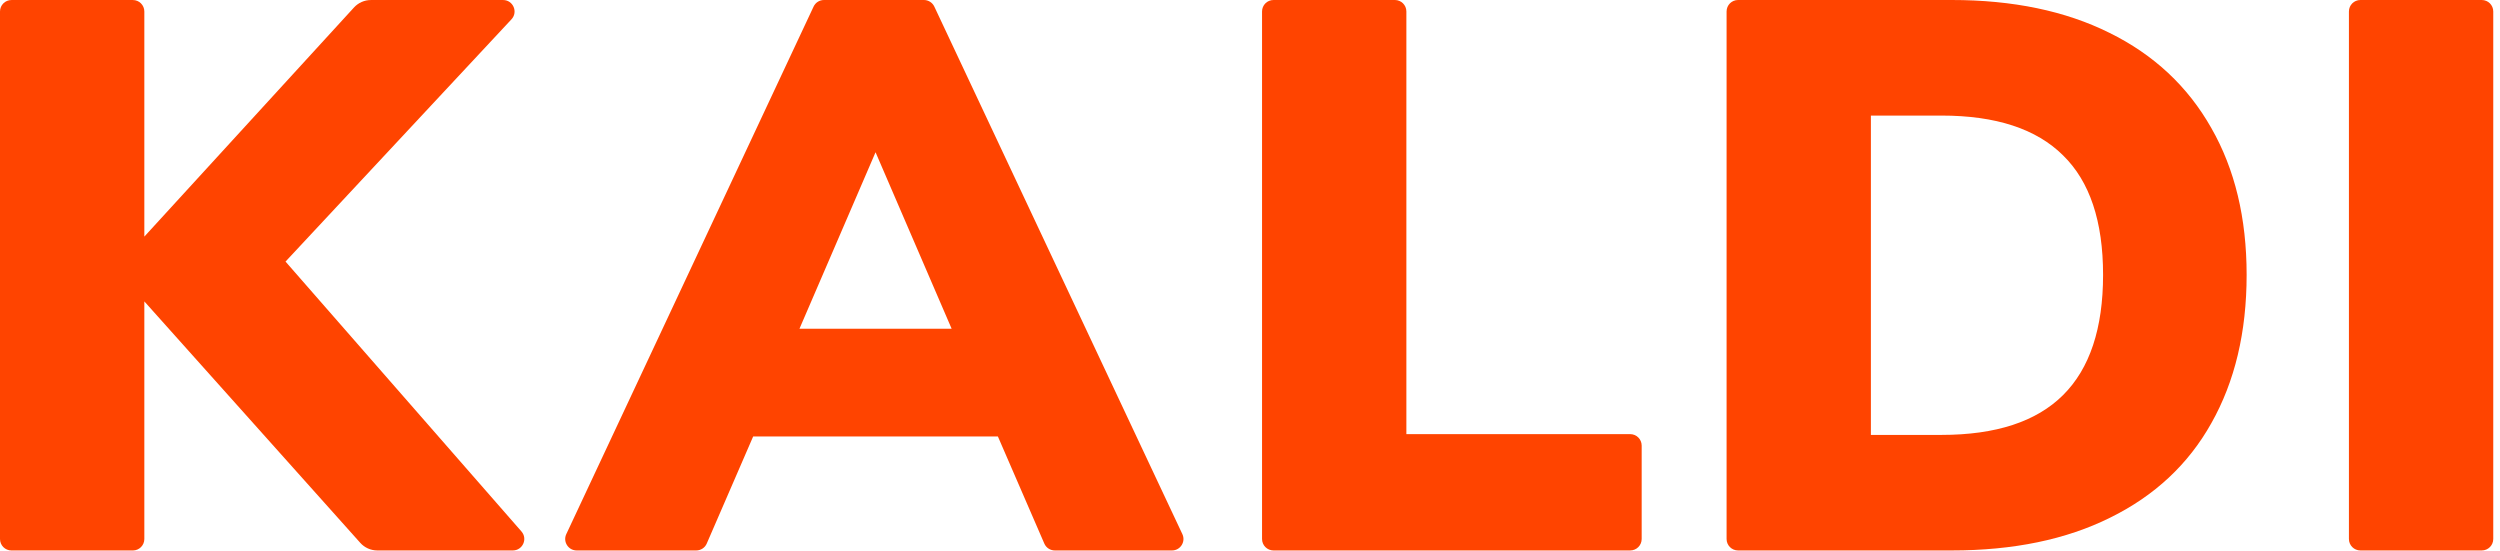
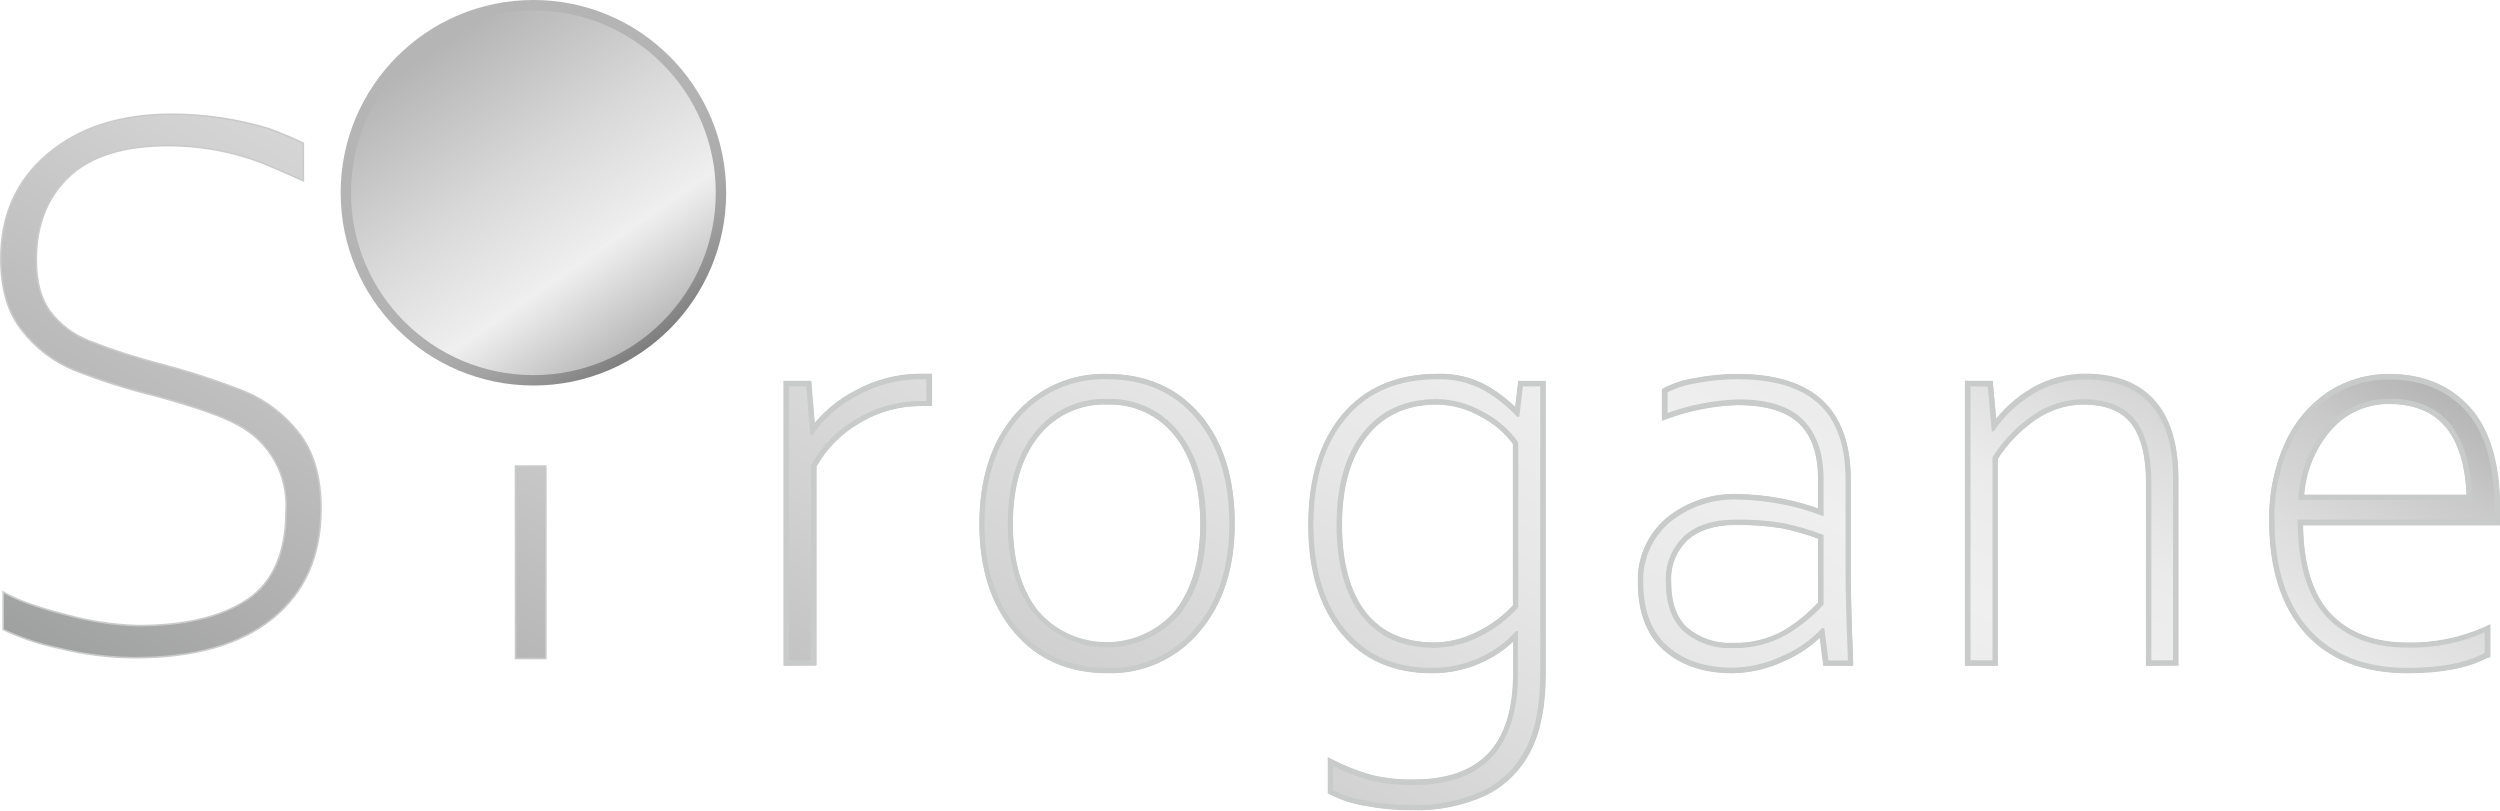
- <svg xmlns="http://www.w3.org/2000/svg" xmlns:xlink="http://www.w3.org/1999/xlink" viewBox="0 0 109 24">
-   <g transform="translate(-1470)">
-     <g style="mix-blend-mode:normal" transform="translate(1470)" fill="#f40">
-       <use xlink:href="#b" style="mix-blend-mode:normal" />
-       <use xlink:href="#c" style="mix-blend-mode:normal" />
-       <use xlink:href="#d" style="mix-blend-mode:normal" />
-       <use xlink:href="#e" style="mix-blend-mode:normal" />
-       <use xlink:href="#f" style="mix-blend-mode:normal" />
+ <svg xmlns="http://www.w3.org/2000/svg" viewBox="0 0 385.73 125.01">
+   <defs>
+     <style>.cls-1{fill:#b5b5b6;}.cls-1,.cls-4{stroke:#c9caca;stroke-miterlimit:10;}.cls-2{fill:url(#名称未設定グラデーション_39);}.cls-3{fill:url(#名称未設定グラデーション_62);}.cls-4{stroke-width:0.25px;fill:url(#名称未設定グラデーション_25);}</style>
+     <linearGradient id="名称未設定グラデーション_39" x1="66.62" y1="7.54" x2="100.93" y2="56.12" gradientUnits="userSpaceOnUse">
+       <stop offset="0" stop-color="#b5b5b6" />
+       <stop offset="0.48" stop-color="#b3b3b4" />
+       <stop offset="0.66" stop-color="#adacad" />
+       <stop offset="0.78" stop-color="#a1a1a2" />
+       <stop offset="0.88" stop-color="#919091" />
+       <stop offset="0.97" stop-color="#7c7b7b" />
+       <stop offset="1" stop-color="#727171" />
+     </linearGradient>
+     <linearGradient id="名称未設定グラデーション_62" x1="67.06" y1="7.54" x2="98.91" y2="53.94" gradientUnits="userSpaceOnUse">
+       <stop offset="0" stop-color="#b5b5b6" />
+       <stop offset="0.4" stop-color="#d8d8d9" />
+       <stop offset="0.71" stop-color="#efefef" />
+       <stop offset="0.75" stop-color="#e8e8e8" />
+       <stop offset="1" stop-color="#b5b5b6" />
+     </linearGradient>
+     <linearGradient id="名称未設定グラデーション_25" x1="131.06" y1="172.52" x2="241.08" y2="-18.04" gradientUnits="userSpaceOnUse">
+       <stop offset="0" stop-color="#9fa0a0" />
+       <stop offset="0.09" stop-color="#adadad" />
+       <stop offset="0.36" stop-color="#d1d1d1" />
+       <stop offset="0.57" stop-color="#e7e7e7" />
+       <stop offset="0.71" stop-color="#efefef" />
+       <stop offset="0.79" stop-color="#ebebeb" />
+       <stop offset="0.86" stop-color="#dededf" />
+       <stop offset="0.94" stop-color="#cacaca" />
+       <stop offset="1" stop-color="#b5b5b6" />
+     </linearGradient>
+   </defs>
+   <g id="レイヤー_2" data-name="レイヤー 2">
+     <g id="レイヤー_1-2" data-name="レイヤー 1">
+       <path class="cls-1" d="M121.39,102.24v-43h3.32l.61,7.29a19.8,19.8,0,0,1,7-5.9,20.28,20.28,0,0,1,9.6-2.48h1.39v4h-1.39a18.6,18.6,0,0,0-9.53,2.7,18.15,18.15,0,0,0-6.89,7v30.3Z" />
+       <path class="cls-1" d="M121.43,102.2V59.32h3.24l.62,7.37a19.51,19.51,0,0,1,7-6,20.21,20.21,0,0,1,9.58-2.48h1.35v3.93h-1.35a18.65,18.65,0,0,0-9.55,2.71,18.19,18.19,0,0,0-6.91,7V102.2Z" />
+       <path class="cls-1" d="M121.56,102.07V59.45h3l.64,7.56h0a19.4,19.4,0,0,1,7.13-6.19,20.21,20.21,0,0,1,9.52-2.46h1.22V62h-1.22a18.69,18.69,0,0,0-9.61,2.73,18.23,18.23,0,0,0-7,7.13v30.17Z" />
+       <path class="cls-1" d="M170.85,103.38c-5.83,0-10.56-2.07-14-6.16s-5.24-9.58-5.24-16.37,1.77-12.36,5.26-16.46a17.58,17.58,0,0,1,14-6.2c5.84,0,10.54,2.08,14,6.18S190,74,190,80.85c0,6.67-1.78,12.15-5.29,16.28A17.41,17.41,0,0,1,170.85,103.38Zm0-41.45a13.37,13.37,0,0,0-11,5.07c-2.7,3.38-4.07,8-4.07,13.85s1.35,10.37,4,13.71a14.47,14.47,0,0,0,21.91,0c2.66-3.33,4-8,4-13.74s-1.36-10.44-4-13.83A13.21,13.21,0,0,0,170.85,61.93Z" />
+       <path class="cls-1" d="M170.85,103.33c-5.82,0-10.54-2.06-14-6.13s-5.23-9.57-5.23-16.35,1.77-12.34,5.26-16.44a17.53,17.53,0,0,1,14-6.18c5.83,0,10.52,2.07,14,6.16S190,74,190,80.85c0,6.66-1.77,12.13-5.27,16.25A17.34,17.34,0,0,1,170.85,103.33Zm0-41.44a13.41,13.41,0,0,0-11,5.08c-2.71,3.39-4.09,8.06-4.09,13.88s1.36,10.39,4,13.74a13.44,13.44,0,0,0,11,5,13.3,13.3,0,0,0,10.94-5c2.66-3.34,4-8,4-13.76S184.44,70.4,181.74,67A13.23,13.23,0,0,0,170.85,61.89Z" />
+       <path class="cls-1" d="M170.85,103.21c-5.78,0-10.47-2-13.92-6.1s-5.2-9.51-5.2-16.26S153.49,68.57,157,64.5a17.41,17.41,0,0,1,13.9-6.14c5.79,0,10.45,2,13.86,6.11s5.13,9.57,5.13,16.38c0,6.63-1.77,12.07-5.25,16.17A17.2,17.2,0,0,1,170.85,103.21Zm0-41.44a13.52,13.52,0,0,0-11.1,5.13c-2.73,3.4-4.11,8.1-4.11,13.95S157,91.29,159.7,94.67a13.57,13.57,0,0,0,11.15,5.08,13.43,13.43,0,0,0,11-5.06c2.68-3.36,4-8,4-13.84s-1.38-10.51-4.09-13.93A13.35,13.35,0,0,0,170.85,61.77Z" />
+       <path class="cls-1" d="M217.87,124.51a37.51,37.51,0,0,1-7.24-.67,18.19,18.19,0,0,1-5.16-1.68l-.11-.06v-4.47l.31.15a31.25,31.25,0,0,0,6,2.31,27.16,27.16,0,0,0,6.46.67c5.26,0,9.25-1.41,11.87-4.2s3.95-7,3.95-12.67V97.82a17.31,17.31,0,0,1-5.46,3.92,17.61,17.61,0,0,1-7.58,1.64c-5.75,0-10.33-2-13.62-6s-4.95-9.46-4.95-16.37c0-7.06,1.73-12.69,5.13-16.73s8.24-6.11,14.35-6.11a14.35,14.35,0,0,1,7.55,1.87,21.84,21.84,0,0,1,4.79,3.82l.54-4.6H238V104c0,4.83-.76,8.77-2.28,11.68A14.87,14.87,0,0,1,229,122.3,25,25,0,0,1,217.87,124.51Zm3.83-62.58c-4.74,0-8.49,1.7-11.13,5.05s-4,8.06-4,14,1.28,10.62,3.8,13.83,6.2,4.82,11,4.82A15.52,15.52,0,0,0,228,98a19.19,19.19,0,0,0,5.92-4.4V68.33a14.91,14.91,0,0,0-5.18-4.44A14.34,14.34,0,0,0,221.7,61.93Z" />
+       <path class="cls-1" d="M217.87,124.47a37.33,37.33,0,0,1-7.23-.67,18.1,18.1,0,0,1-5.15-1.68l-.08-.05V117.7l.24.12a31.06,31.06,0,0,0,6,2.31,26.74,26.74,0,0,0,6.47.67c5.27,0,9.27-1.41,11.9-4.21s4-7.07,4-12.7V97.71a16.85,16.85,0,0,1-5.52,4,17.7,17.7,0,0,1-7.56,1.63c-5.74,0-10.31-2-13.59-6s-4.94-9.45-4.94-16.35,1.73-12.67,5.12-16.71,8.22-6.09,14.32-6.09a14.3,14.3,0,0,1,7.53,1.87A22.15,22.15,0,0,1,234.17,64l.54-4.65h3.23V104c0,4.83-.77,8.75-2.27,11.66a15,15,0,0,1-6.73,6.61A24.88,24.88,0,0,1,217.87,124.47Zm3.83-62.58c-4.76,0-8.51,1.7-11.17,5.06s-4,8.08-4,14,1.28,10.64,3.81,13.86,6.22,4.83,11,4.83A15.51,15.51,0,0,0,228,98,19,19,0,0,0,234,93.58V68.33a14.87,14.87,0,0,0-5.2-4.48A14.45,14.45,0,0,0,221.7,61.89Z" />
+       <path class="cls-1" d="M217.87,124.34a37,37,0,0,1-7.2-.66,17.89,17.89,0,0,1-5.12-1.67h0v-4.1l.06,0a30.71,30.71,0,0,0,6,2.32,27,27,0,0,0,6.5.68c10.61,0,16-5.73,16-17V97.52H234a16.94,16.94,0,0,1-5.58,4.07,17.61,17.61,0,0,1-7.51,1.62c-5.7,0-10.24-2-13.49-5.91s-4.91-9.4-4.91-16.27,1.71-12.61,5.09-16.62,8.16-6,14.22-6a14.11,14.11,0,0,1,7.46,1.85,21.45,21.45,0,0,1,4.9,3.93h.12l.55-4.69h3V104c0,4.81-.76,8.71-2.26,11.61a14.81,14.81,0,0,1-6.66,6.55A24.83,24.83,0,0,1,217.87,124.34Zm3.83-62.57c-4.8,0-8.59,1.71-11.27,5.1s-4,8.13-4,14.07,1.29,10.69,3.84,13.93,6.28,4.88,11.1,4.88a15.76,15.76,0,0,0,6.75-1.63,19.21,19.21,0,0,0,6-4.49V68.28a15.09,15.09,0,0,0-5.27-4.54A14.54,14.54,0,0,0,221.7,61.77Z" />
+       <path class="cls-1" d="M267.26,103.38c-4.2,0-7.62-1.14-10.18-3.38s-3.88-5.67-3.88-10.18a12,12,0,0,1,4.2-9.49,16,16,0,0,1,10.77-3.61A38.77,38.77,0,0,1,281,79.14V74c0-4-1-7-3.08-9s-5.37-3-9.87-3a35.73,35.73,0,0,0-10.87,2.13l-.27.1V60.33l.1-.06a15.13,15.13,0,0,1,4.64-1.46,34.25,34.25,0,0,1,6.4-.62c5.7,0,10,1.32,12.8,3.93s4.21,6.6,4.21,11.85V88.41c0,3,.12,7.58.37,13.61v.22h-3.68l-.62-4.87a18.38,18.38,0,0,1-6,4.17A18.88,18.88,0,0,1,267.26,103.38Zm.45-22.87c-3.24,0-5.8.82-7.62,2.43a8.76,8.76,0,0,0-2.73,6.88c0,3.33.91,5.82,2.7,7.43a10.47,10.47,0,0,0,7.2,2.43,15.71,15.71,0,0,0,8.13-1.93A24.75,24.75,0,0,0,281,93.16V82.77a39.74,39.74,0,0,0-6-1.74A41.43,41.43,0,0,0,267.71,80.51Z" />
+       <path class="cls-1" d="M267.26,103.33c-4.19,0-7.6-1.13-10.16-3.36s-3.86-5.65-3.86-10.15a11.94,11.94,0,0,1,4.18-9.46,15.92,15.92,0,0,1,10.75-3.59,38.51,38.51,0,0,1,12.9,2.43V74c0-4-1-7-3.09-9s-5.39-3-9.9-3A35.73,35.73,0,0,0,257.2,64l-.22.08V60.35l.08-.05a15.28,15.28,0,0,1,4.63-1.45,34.06,34.06,0,0,1,6.39-.62c5.69,0,10,1.32,12.77,3.92s4.2,6.58,4.2,11.82V88.41c0,3,.12,7.59.36,13.61v.18h-3.6l-.63-4.93a18.4,18.4,0,0,1-6.08,4.23A18.74,18.74,0,0,1,267.26,103.33Zm.45-22.86c-3.25,0-5.82.82-7.65,2.44a8.8,8.8,0,0,0-2.75,6.91c0,3.34.92,5.85,2.73,7.46a10.47,10.47,0,0,0,7.22,2.44,15.68,15.68,0,0,0,8.15-1.94,24.46,24.46,0,0,0,5.66-4.61V82.74a39,39,0,0,0-6-1.75A41.55,41.55,0,0,0,267.71,80.47Z" />
+       <path class="cls-1" d="M267.26,103.21c-4.15,0-7.54-1.12-10.07-3.34s-3.82-5.59-3.82-10.05a11.82,11.82,0,0,1,4.14-9.37,15.83,15.83,0,0,1,10.66-3.56,38.72,38.72,0,0,1,13,2.49V74c0-4-1.06-7.07-3.13-9.12s-5.44-3.08-10-3.08a35.71,35.71,0,0,0-10.92,2.13l-.06,0v-3.5h0a15.46,15.46,0,0,1,4.6-1.44,33.73,33.73,0,0,1,6.36-.61c5.66,0,9.93,1.3,12.69,3.88s4.15,6.53,4.15,11.73V88.41c0,3,.13,7.59.37,13.62v0h-3.36l-.64-5h-.12a17.91,17.91,0,0,1-6.11,4.27A18.68,18.68,0,0,1,267.26,103.21Zm.45-22.86c-3.28,0-5.88.83-7.73,2.47a8.9,8.9,0,0,0-2.79,7c0,3.37.93,5.92,2.76,7.55a10.61,10.61,0,0,0,7.31,2.47,15.85,15.85,0,0,0,8.22-2,24.77,24.77,0,0,0,5.72-4.67V82.66a38.65,38.65,0,0,0-6.1-1.79A40.79,40.79,0,0,0,267.71,80.35Z" />
+       <path class="cls-1" d="M331.6,102.24V74.43c0-4.18-.81-7.35-2.42-9.41s-4.23-3.09-7.85-3.09a13.45,13.45,0,0,0-7.4,2.36,21.39,21.39,0,0,0-6.19,6.39v31.56h-4.07v-43H307l.61,6.66a20,20,0,0,1,6.13-5.61,15.9,15.9,0,0,1,8.05-2.14c4.53,0,8,1.36,10.34,4s3.49,6.63,3.49,11.75v28.27Z" />
+       <path class="cls-1" d="M331.64,102.2V74.43c0-4.19-.82-7.37-2.42-9.44s-4.25-3.1-7.89-3.1a13.49,13.49,0,0,0-7.42,2.36,21.72,21.72,0,0,0-6.21,6.4V102.2h-4V59.32H307l.62,6.74a19.84,19.84,0,0,1,6.18-5.69,15.86,15.86,0,0,1,8-2.14c4.52,0,8,1.35,10.3,4s3.48,6.61,3.48,11.72V102.2Z" />
+       <path class="cls-1" d="M331.77,102.07V74.43c0-4.22-.83-7.42-2.45-9.52s-4.31-3.14-8-3.14a13.55,13.55,0,0,0-7.49,2.38,21.61,21.61,0,0,0-6.27,6.48v31.44h-3.73V59.45h3l.64,6.92h0a20,20,0,0,1,6.31-5.89,15.72,15.72,0,0,1,8-2.12c4.48,0,7.92,1.33,10.21,4s3.45,6.56,3.45,11.64v28.1Z" />
+       <path class="cls-1" d="M371.49,103.38c-6.65,0-11.85-2-15.45-6s-5.43-9.73-5.43-17A27.54,27.54,0,0,1,353,68.6a18.27,18.27,0,0,1,6.45-7.71,16.52,16.52,0,0,1,9.22-2.7c5,0,9.09,1.67,12.09,5s4.52,8.53,4.52,15.56v1.8H354.85c0,6.52,1.5,11.37,4.36,14.43s7,4.65,12.28,4.65a28.15,28.15,0,0,0,11.94-2.4l.3-.14v3.87l-.11.06C380.78,102.57,376.7,103.38,371.49,103.38Zm9.58-26.56c-.12-4.87-1.22-8.61-3.27-11.14s-5.16-3.84-9.18-3.84a12.17,12.17,0,0,0-9.36,4.24A17.82,17.82,0,0,0,355,76.82Z" />
+       <path class="cls-1" d="M371.49,103.33c-6.63,0-11.82-2-15.42-6s-5.42-9.71-5.42-17A27.48,27.48,0,0,1,353,68.62a18.26,18.26,0,0,1,6.43-7.7,16.53,16.53,0,0,1,9.2-2.69c5,0,9.07,1.67,12.06,5s4.51,8.51,4.51,15.53v1.76H354.81c0,6.55,1.5,11.43,4.37,14.5s7,4.66,12.31,4.66a28.28,28.28,0,0,0,12-2.4l.24-.11v3.78l-.09,0C380.76,102.53,376.69,103.33,371.49,103.33Zm9.62-26.47c-.11-4.9-1.21-8.66-3.28-11.21s-5.18-3.85-9.21-3.85a12.21,12.21,0,0,0-9.39,4.25,17.83,17.83,0,0,0-4.31,10.81Z" />
+       <path class="cls-1" d="M371.49,103.21c-6.6,0-11.76-2-15.33-6s-5.38-9.66-5.38-16.93a27.4,27.4,0,0,1,2.32-11.63A18.14,18.14,0,0,1,359.49,61a16.36,16.36,0,0,1,9.13-2.67c5,0,9,1.65,12,4.91s4.47,8.45,4.47,15.44v1.64H354.69c0,6.64,1.48,11.59,4.4,14.7s7.1,4.7,12.4,4.7a28.32,28.32,0,0,0,12-2.41l.06,0v3.5h0C380.72,102.41,376.67,103.21,371.49,103.21ZM381.24,77c-.09-5-1.21-8.82-3.31-11.4s-5.24-3.91-9.31-3.91A12.33,12.33,0,0,0,359.14,66a18,18,0,0,0-4.36,11Z" />
+       <circle class="cls-2" cx="82.3" cy="29.74" r="29.74" />
+       <circle class="cls-3" cx="82.3" cy="29.74" r="28.14" />
+       <path class="cls-4" d="M.49,97.13V91.34q3,1.81,9.66,3.5a47,47,0,0,0,11.1,1.69q10.88,0,16.88-4t6-13.77A13.94,13.94,0,0,0,36.59,65.5c-2.34-1.29-6.52-2.75-12.56-4.41a95.62,95.62,0,0,1-12.62-4,19.5,19.5,0,0,1-8-6.1Q.12,46.92.13,39.9q0-10.08,7.27-16.17t19-6.1a51.68,51.68,0,0,1,15.09,2.23,57.48,57.48,0,0,1,5.31,2.24v5.79c-2.45-1.13-4.56-2-6.31-2.75A39.46,39.46,0,0,0,34.2,23.3a42.28,42.28,0,0,0-8.12-.84q-10.44,0-15.48,4.83t-5,12.86q0,5.07,2.2,8a14,14,0,0,0,6,4.47A96.84,96.84,0,0,0,24.88,56.2a114.49,114.49,0,0,1,13,4.26,20.64,20.64,0,0,1,8.18,6.28q3.46,4.32,3.47,11.74,0,10.88-7.46,16.93t-21.22,6.07A49.52,49.52,0,0,1,9.06,100,38.38,38.38,0,0,1,.49,97.13ZM84.22,71.91H79.54v29.7h4.68Zm40.3-12.42.63,7.56h.1a19.12,19.12,0,0,1,7.12-6.19,20,20,0,0,1,9.5-2.46h1.18V62h-1.18a18.67,18.67,0,0,0-9.63,2.73,18.1,18.1,0,0,0-7,7.15V102H121.6V59.49Zm27.25,21.36q0-10.2,5.21-16.33a17.32,17.32,0,0,1,13.87-6.12q8.7,0,13.82,6.1t5.13,16.35q0,10-5.24,16.14a17.1,17.1,0,0,1-13.71,6.18q-8.7,0-13.89-6.08T151.77,80.85Zm34.2,0q0-8.79-4.1-14a13.34,13.34,0,0,0-11-5.17,13.51,13.51,0,0,0-11.13,5.15q-4.12,5.14-4.12,14t4.07,13.85a14.7,14.7,0,0,0,22.25,0Q186,89.64,186,80.85ZM205.57,122v-4a31.68,31.68,0,0,0,6,2.32,27,27,0,0,0,6.51.68q16,0,16-17.08V97.47H234a16.75,16.75,0,0,1-5.58,4.08,17.38,17.38,0,0,1-7.49,1.62q-8.56,0-13.46-5.9T202.52,81q0-10.56,5.08-16.6t14.19-6a14.06,14.06,0,0,1,7.44,1.84,21.74,21.74,0,0,1,4.9,3.94h.18l.55-4.69h2.91V104q0,7.23-2.25,11.59a14.75,14.75,0,0,1-6.65,6.53,24.57,24.57,0,0,1-11,2.19,37,37,0,0,1-7.2-.66A17.73,17.73,0,0,1,205.57,122Zm28.56-28.32V68.28a15.1,15.1,0,0,0-5.28-4.58,14.59,14.59,0,0,0-7.15-2q-7.24,0-11.3,5.13t-4.05,14.09q0,9.06,3.85,14t11.13,4.9a15.64,15.64,0,0,0,6.76-1.64A19.32,19.32,0,0,0,234.13,93.65Zm19.28-3.83a11.73,11.73,0,0,1,4.12-9.33,15.73,15.73,0,0,1,10.64-3.56,38.5,38.5,0,0,1,13.07,2.51V74q0-6-3.14-9.15t-10-3.1a35.81,35.81,0,0,0-10.93,2.14V60.45A14.83,14.83,0,0,1,261.72,59a33.73,33.73,0,0,1,6.36-.61q8.51,0,12.66,3.87T284.88,74V88.41q0,4.52.37,13.62H282l-.64-5h-.18a17.73,17.73,0,0,1-6.11,4.28,18.44,18.44,0,0,1-7.78,1.83q-6.24,0-10.05-3.33T253.41,89.82Zm27.83,3.42V82.63a39,39,0,0,0-6.13-1.8,40.68,40.68,0,0,0-7.4-.53q-5,0-7.76,2.49a8.89,8.89,0,0,0-2.8,7q0,5.1,2.77,7.58a10.6,10.6,0,0,0,7.34,2.49,15.9,15.9,0,0,0,8.24-2A24.79,24.79,0,0,0,281.24,93.24Zm25.57-33.75.63,6.92h.09a19.8,19.8,0,0,1,6.31-5.89,15.55,15.55,0,0,1,8-2.12q6.73,0,10.18,4T335.41,74V102h-3.6V74.43q0-6.37-2.46-9.54t-8-3.17a13.55,13.55,0,0,0-7.51,2.39,21.82,21.82,0,0,0-6.29,6.49V102h-3.64V59.49Zm44,20.81a27.12,27.12,0,0,1,2.32-11.61,18,18,0,0,1,6.38-7.63,16.26,16.26,0,0,1,9.11-2.66q7.46,0,11.93,4.89T385,78.71V80.3H354.64q0,10.07,4.42,14.78t12.43,4.72a28.24,28.24,0,0,0,12-2.42v3.42c-2.83,1.58-6.83,2.37-12,2.37q-9.93,0-15.3-6T350.82,80.3Zm17.81-18.67a12.3,12.3,0,0,0-9.52,4.31A18,18,0,0,0,354.74,77h26.55c-.1-5-1.2-8.87-3.33-11.48S372.72,61.63,368.63,61.63Z" />
    </g>
  </g>
-   <defs>
-     <path id="b" d="M22.735 23.171c.283.323.053.829-.376.829h-5.907c-.285 0-.556-.121-.745-.333l-9.414-10.526v10.36c0 .276-.224.5-.5.5h-5.293c-.276 0-.5-.224-.5-.5v-23c0-.276.224-.5.5-.5h5.293c.276 0 .5.224.5.5v9.815l9.141-9.99c.19-.207.457-.325.738-.325h5.762c.437 0 .664.521.366.841l-9.851 10.563 10.287 11.767z" />
-     <path id="c" d="M45.991 24c-.199 0-.38-.118-.459-.301l-2.024-4.669h-10.67l-2.024 4.669c-.079.183-.259.301-.459.301h-5.212c-.366 0-.608-.381-.453-.712l10.782-23c.082-.176.259-.288.453-.288h4.358c.194 0 .37.112.453.287l10.815 23c.156.332-.086.713-.452.713h-5.108zm-11.135-9.668h6.635l-3.317-7.694-3.317 7.694z" />
-     <path id="d" d="M55.525 24c-.276 0-.5-.224-.5-.5v-23c0-.276.224-.5.5-.5h5.293c.276 0 .5.224.5.5v18.428h9.759c.276 0 .5.224.5.5v4.072c0 .276-.224.5-.5.5h-15.552z" />
-     <path id="e" d="M75.279.5c0-.276.224-.5.5-.5h9.315c2.667 0 4.959.477 6.874 1.43 1.938.953 3.42 2.338 4.446 4.153 1.026 1.793 1.539 3.926 1.539 6.4 0 2.496-.513 4.652-1.539 6.468-1.003 1.793-2.474 3.166-4.412 4.119-1.915.953-4.218 1.43-6.908 1.43h-9.315c-.276 0-.5-.224-.5-.5v-23zm9.37 18.462c2.371 0 4.138-.579 5.301-1.736 1.163-1.157 1.744-2.905 1.744-5.242 0-2.338-.581-4.074-1.744-5.209-1.163-1.157-2.93-1.736-5.301-1.736h-3.078v13.923h3.078z" />
-     <path id="f" d="M102.913 24c-.276 0-.5-.224-.5-.5v-23c0-.276.224-.5.5-.5h5.293c.276 0 .5.224.5.5v23c0 .276-.224.5-.5.5h-5.293z" />
-   </defs>
</svg>
